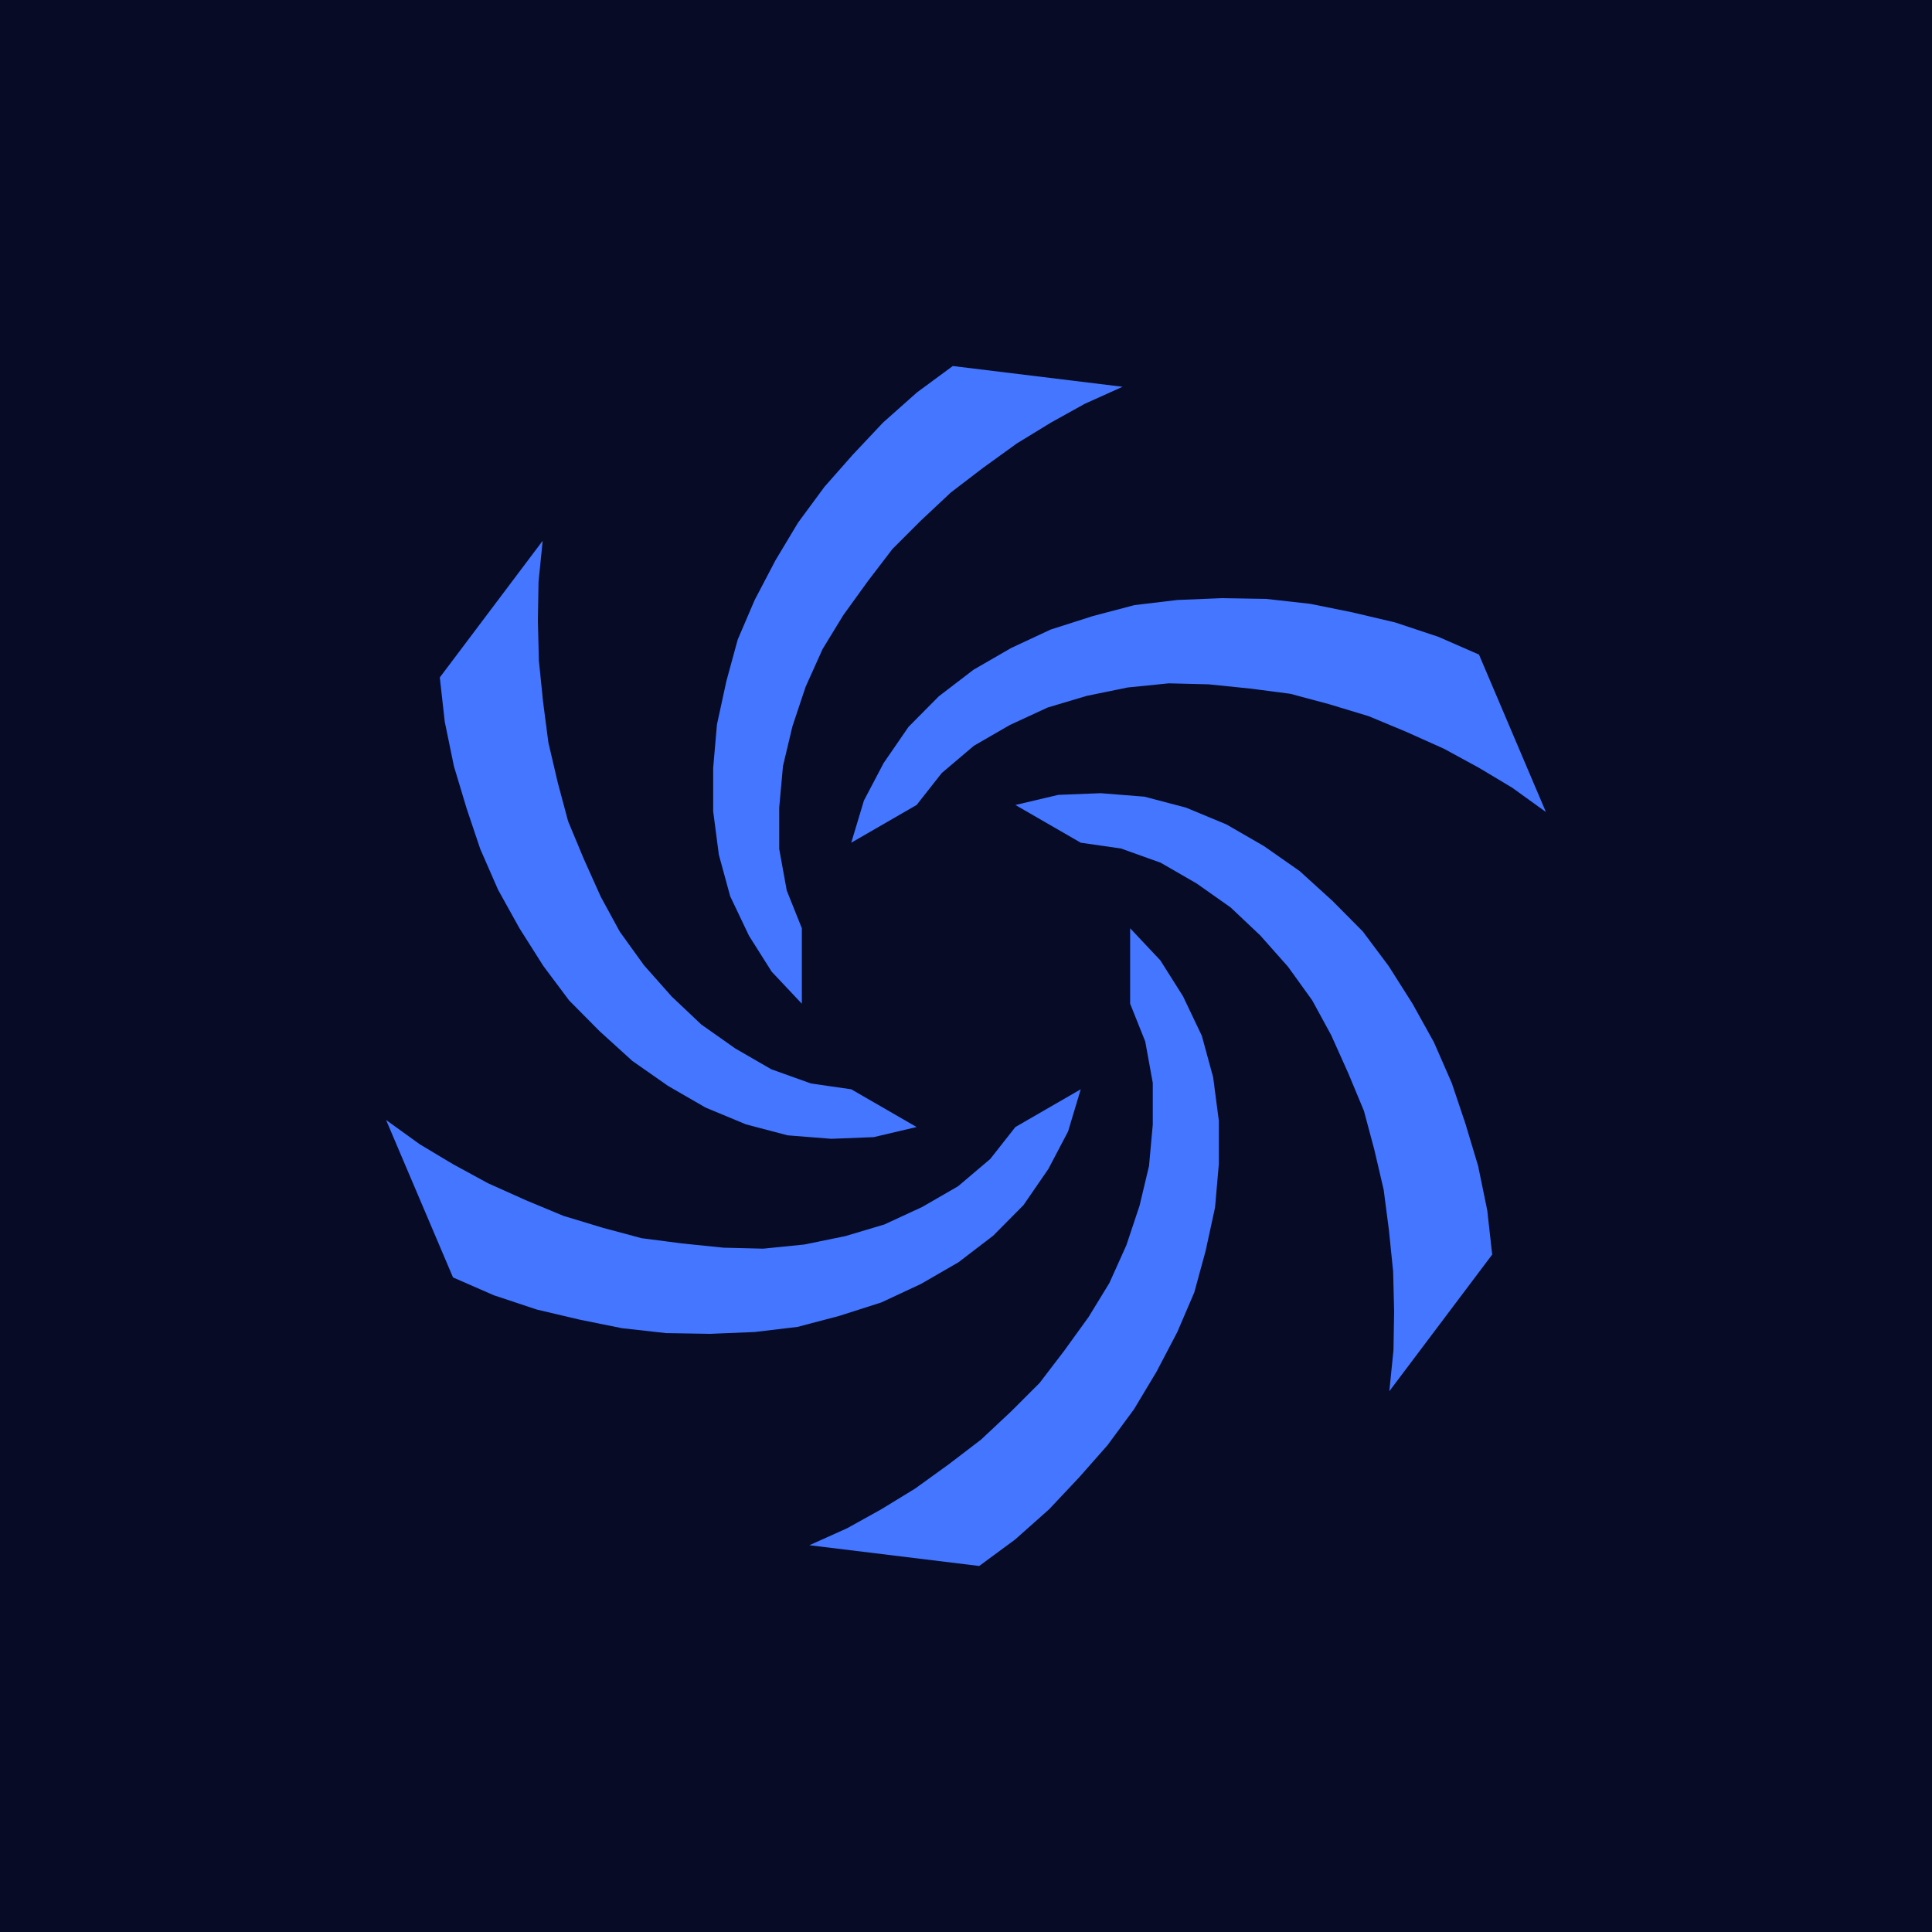
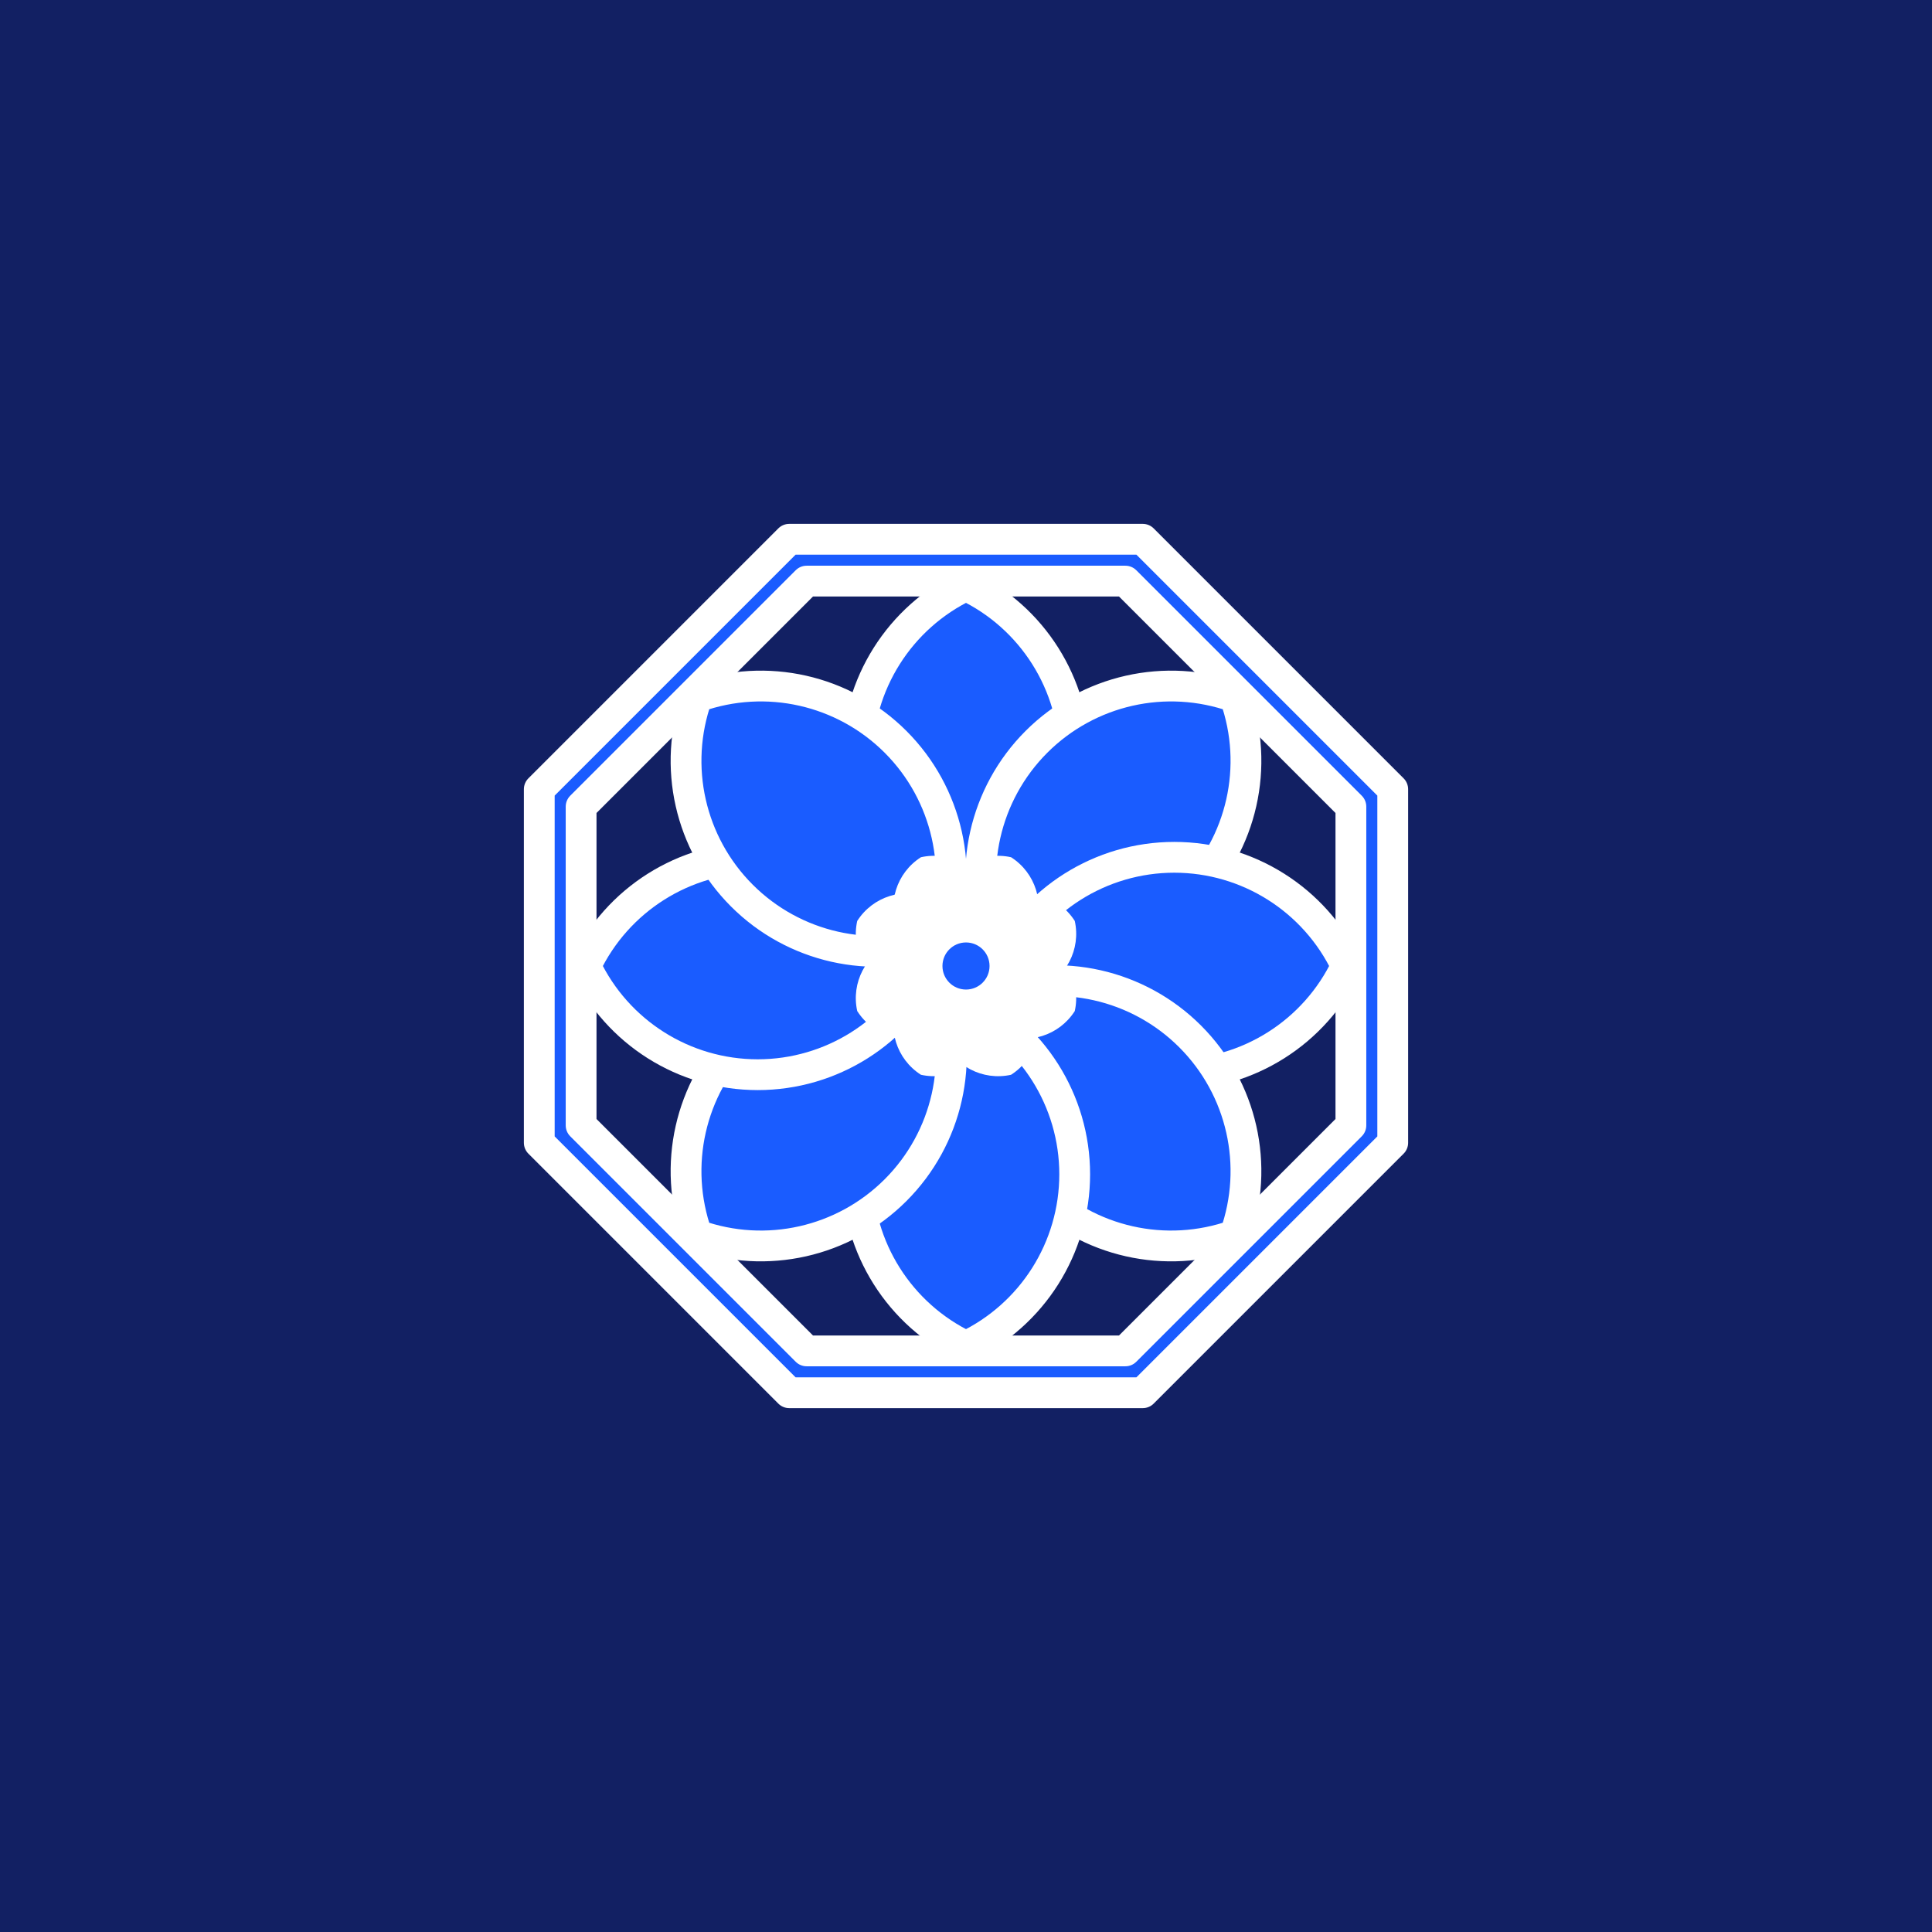
- <svg xmlns="http://www.w3.org/2000/svg" viewBox="0 0 512 512" role="img" aria-label="Vortex mark, maskable">
-   <defs>
-     <path id="vxk-a" d="M40.7 30.0 42.3 31.7 43.5 33.6 44.5 35.7 45.1 37.9 45.4 40.2 45.4 42.5 45.2 44.8 44.7 47.1 44.1 49.3 43.2 51.4 42.1 53.5 40.9 55.5 39.5 57.4 38.0 59.1 36.4 60.8 34.6 62.4 32.7 63.8 23.7 62.7 25.7 61.8 27.5 60.8 29.3 59.7 31.1 58.4 32.8 57.1 34.4 55.6 35.9 54.1 37.2 52.4 38.5 50.6 39.6 48.8 40.5 46.8 41.2 44.7 41.7 42.6 41.9 40.4 41.9 38.2 41.5 36.0 40.7 34.0Z" />
-   </defs>
-   <rect width="512" height="512" fill="#070B26" />
-   <g transform="translate(96 96) scale(5)" fill="#4476FF" fill-rule="evenodd">
-     <use href="#vxk-a" transform="rotate(0 32 32)" />
-     <use href="#vxk-a" transform="rotate(60 32 32)" />
-     <use href="#vxk-a" transform="rotate(120 32 32)" />
-     <use href="#vxk-a" transform="rotate(180 32 32)" />
-     <use href="#vxk-a" transform="rotate(240 32 32)" />
-     <use href="#vxk-a" transform="rotate(300 32 32)" />
+ <svg xmlns="http://www.w3.org/2000/svg" viewBox="0 0 512 512" role="img" aria-label="Study Tracker, maskable">
+   <rect width="512" height="512" fill="#122063" />
+   <g transform="translate(102.4 102.4) scale(4.8)">
+     <path d="M60.64 43.86 L43.86 60.64 L20.14 60.64 L3.36 43.86 L3.36 20.14 L20.14 3.36 L43.86 3.36 L60.64 20.14 Z" fill="#122063" />
+     <path d="M55.56 41.76 L41.76 55.56 L22.24 55.56 L8.44 41.76 L8.44 22.24 L22.24 8.44 L41.76 8.44 L55.56 22.24 Z" fill="#1A5CFF" stroke="#FFFFFF" stroke-width="1.7" stroke-linejoin="round" />
+     <path d="M53.25 40.80 L40.80 53.25 L23.20 53.25 L10.75 40.80 L10.75 23.20 L23.20 10.75 L40.80 10.75 L53.25 23.20 Z" fill="#122063" stroke="#FFFFFF" stroke-width="1.7" stroke-linejoin="round" />
+     <path d="M32 30.00 A10.52 10.52 0 0 1 32 11.00 A10.52 10.52 0 0 1 32 30.00 Z" fill="#1A5CFF" stroke="#FFFFFF" stroke-width="1.7" stroke-linejoin="round" transform="rotate(0 32 32)" />
+     <path d="M32 30.00 A10.52 10.52 0 0 1 32 11.00 A10.52 10.52 0 0 1 32 30.00 Z" fill="#1A5CFF" stroke="#FFFFFF" stroke-width="1.7" stroke-linejoin="round" transform="rotate(45 32 32)" />
+     <path d="M32 30.00 A10.52 10.52 0 0 1 32 11.00 A10.52 10.52 0 0 1 32 30.00 Z" fill="#1A5CFF" stroke="#FFFFFF" stroke-width="1.7" stroke-linejoin="round" transform="rotate(90 32 32)" />
+     <path d="M32 30.00 A10.52 10.52 0 0 1 32 11.00 A10.52 10.52 0 0 1 32 30.00 Z" fill="#1A5CFF" stroke="#FFFFFF" stroke-width="1.7" stroke-linejoin="round" transform="rotate(135 32 32)" />
+     <path d="M32 30.00 A10.52 10.52 0 0 1 32 11.00 A10.52 10.52 0 0 1 32 30.00 Z" fill="#1A5CFF" stroke="#FFFFFF" stroke-width="1.7" stroke-linejoin="round" transform="rotate(180 32 32)" />
+     <path d="M32 30.00 A10.52 10.52 0 0 1 32 11.00 A10.52 10.52 0 0 1 32 30.00 Z" fill="#1A5CFF" stroke="#FFFFFF" stroke-width="1.7" stroke-linejoin="round" transform="rotate(225 32 32)" />
+     <path d="M32 30.00 A10.52 10.52 0 0 1 32 11.00 A10.52 10.52 0 0 1 32 30.00 Z" fill="#1A5CFF" stroke="#FFFFFF" stroke-width="1.7" stroke-linejoin="round" transform="rotate(270 32 32)" />
+     <path d="M32 30.00 A10.52 10.52 0 0 1 32 11.00 A10.52 10.52 0 0 1 32 30.00 Z" fill="#1A5CFF" stroke="#FFFFFF" stroke-width="1.7" stroke-linejoin="round" transform="rotate(315 32 32)" />
+     <path d="M32 32.00 A3.30 3.30 0 0 1 32 25.50 A3.30 3.30 0 0 1 32 32.00 Z" fill="#FFFFFF" transform="rotate(22.5 32 32)" />
+     <path d="M32 32.00 A3.30 3.30 0 0 1 32 25.50 A3.30 3.30 0 0 1 32 32.00 Z" fill="#FFFFFF" transform="rotate(67.5 32 32)" />
+     <path d="M32 32.00 A3.30 3.30 0 0 1 32 25.50 A3.30 3.30 0 0 1 32 32.00 Z" fill="#FFFFFF" transform="rotate(112.5 32 32)" />
+     <path d="M32 32.00 A3.30 3.30 0 0 1 32 25.50 A3.30 3.30 0 0 1 32 32.00 Z" fill="#FFFFFF" transform="rotate(157.5 32 32)" />
+     <path d="M32 32.00 A3.30 3.30 0 0 1 32 25.50 A3.30 3.30 0 0 1 32 32.00 Z" fill="#FFFFFF" transform="rotate(202.5 32 32)" />
+     <path d="M32 32.00 A3.30 3.30 0 0 1 32 25.50 A3.30 3.30 0 0 1 32 32.00 Z" fill="#FFFFFF" transform="rotate(247.5 32 32)" />
+     <path d="M32 32.00 A3.30 3.30 0 0 1 32 25.50 A3.30 3.30 0 0 1 32 32.00 Z" fill="#FFFFFF" transform="rotate(292.5 32 32)" />
+     <path d="M32 32.00 A3.30 3.30 0 0 1 32 25.50 A3.30 3.30 0 0 1 32 32.00 Z" fill="#FFFFFF" transform="rotate(337.5 32 32)" />
+     <circle cx="32" cy="32" r="1.3" fill="#1A5CFF" />
  </g>
</svg>
